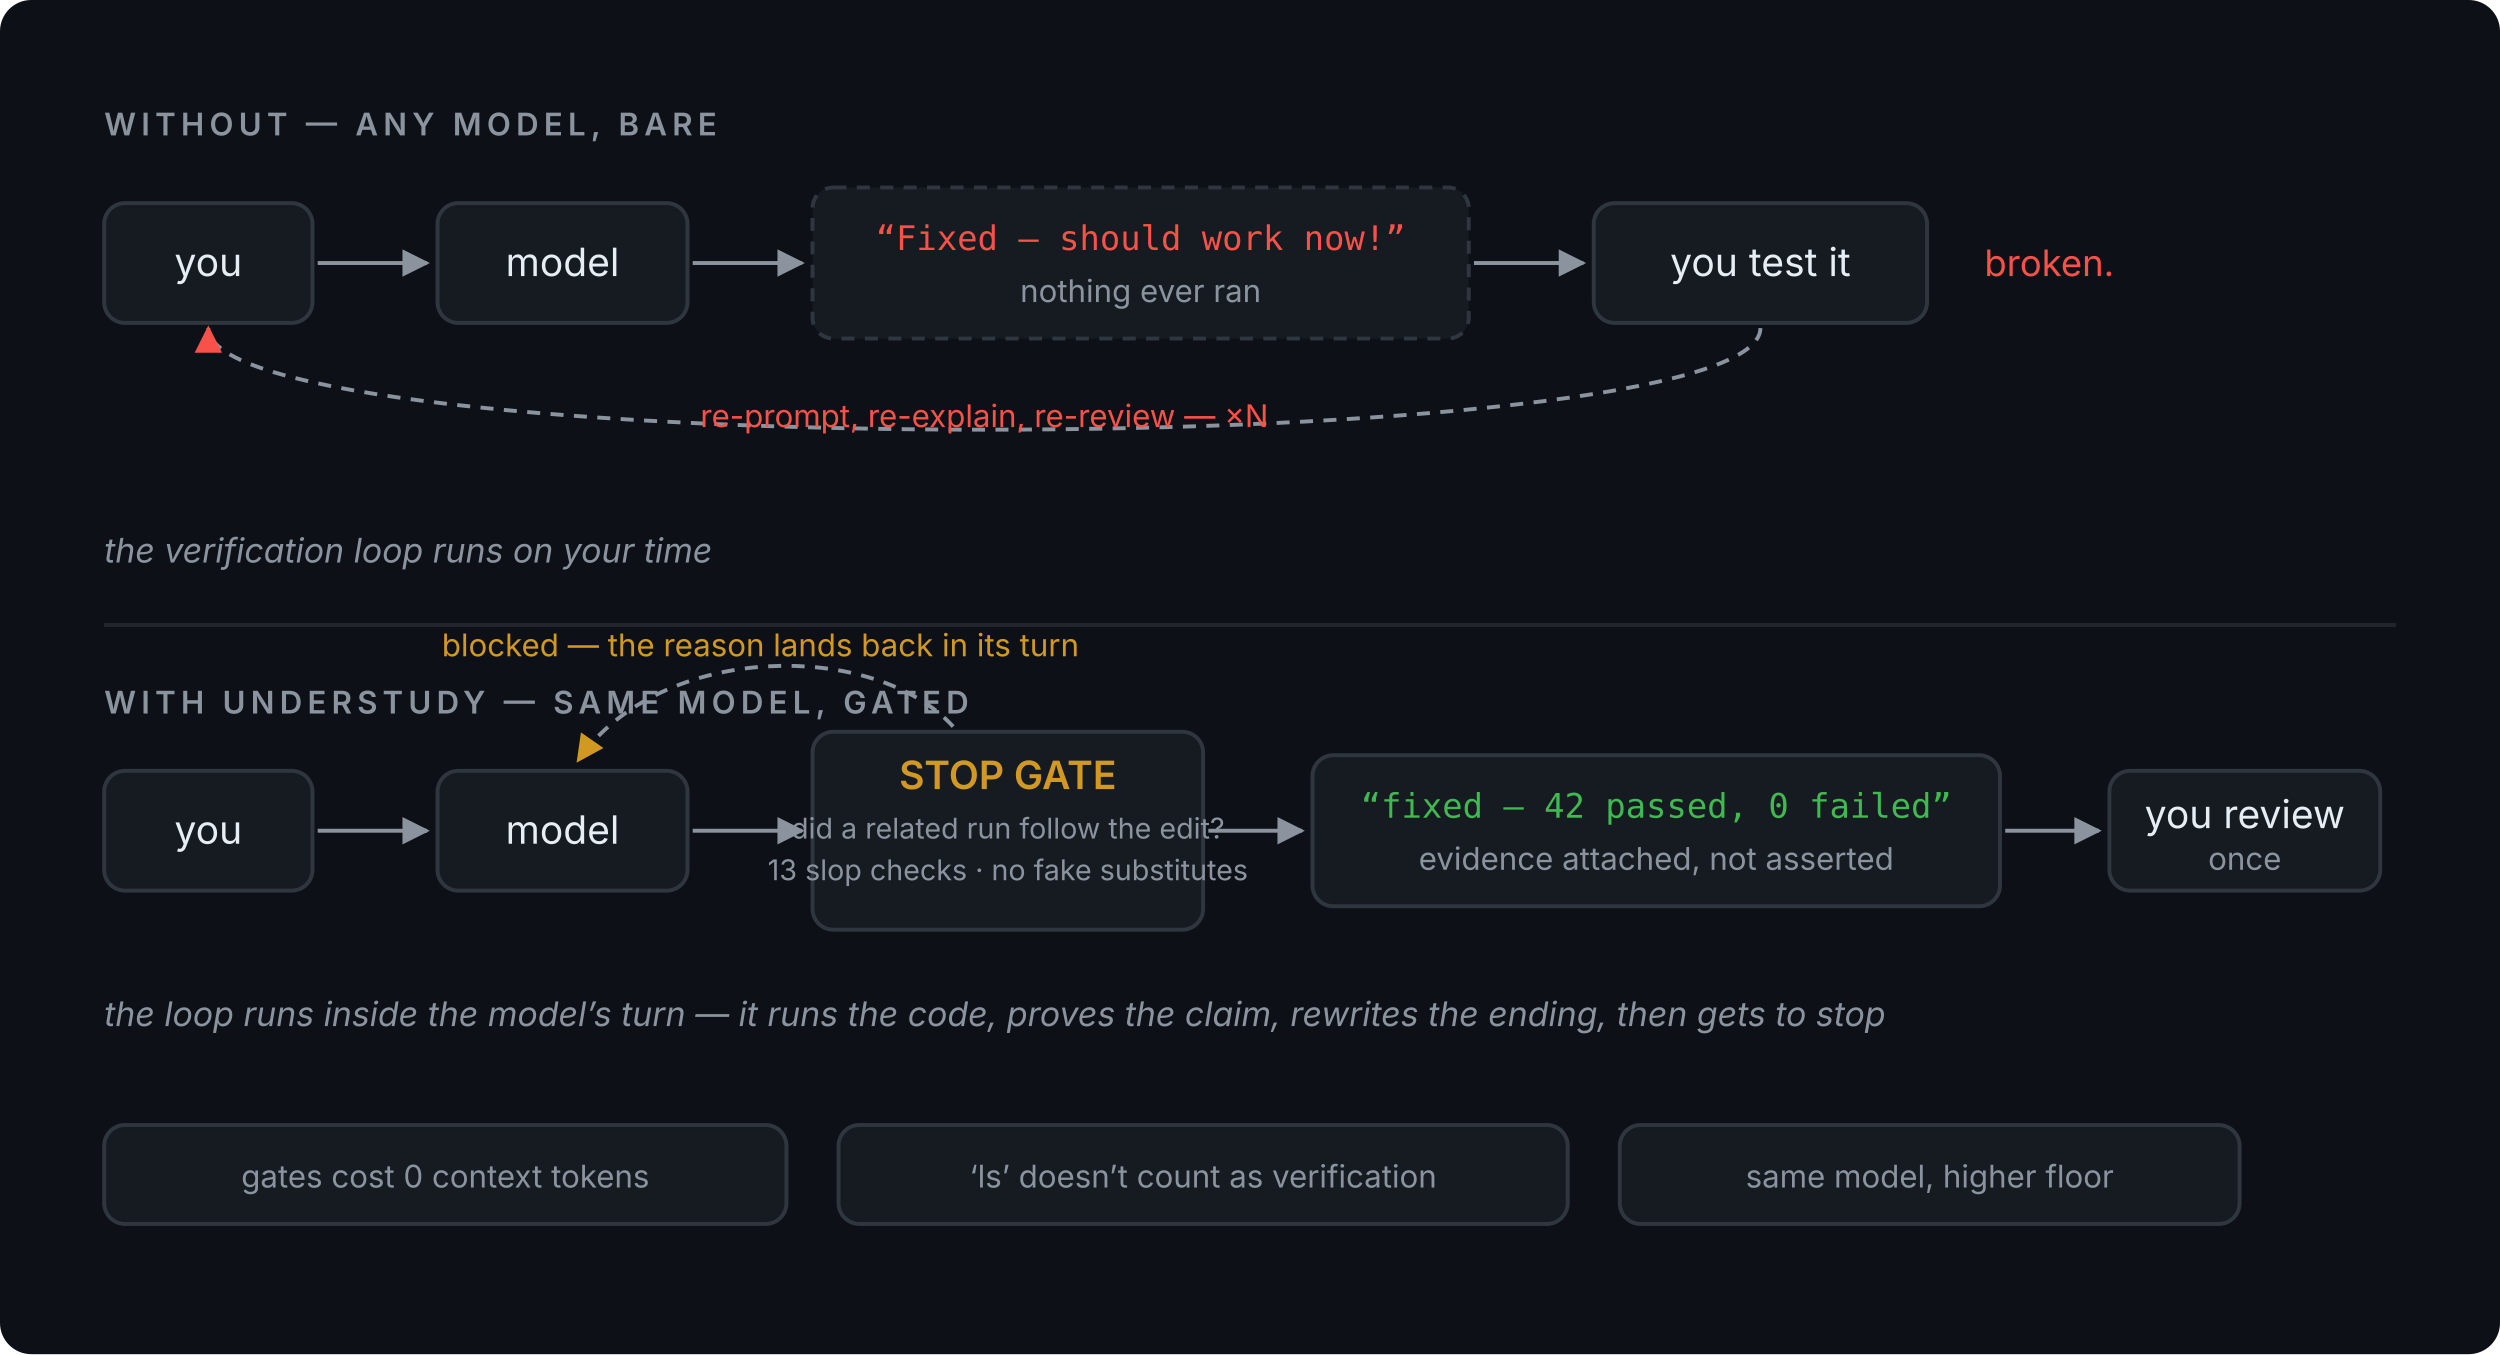
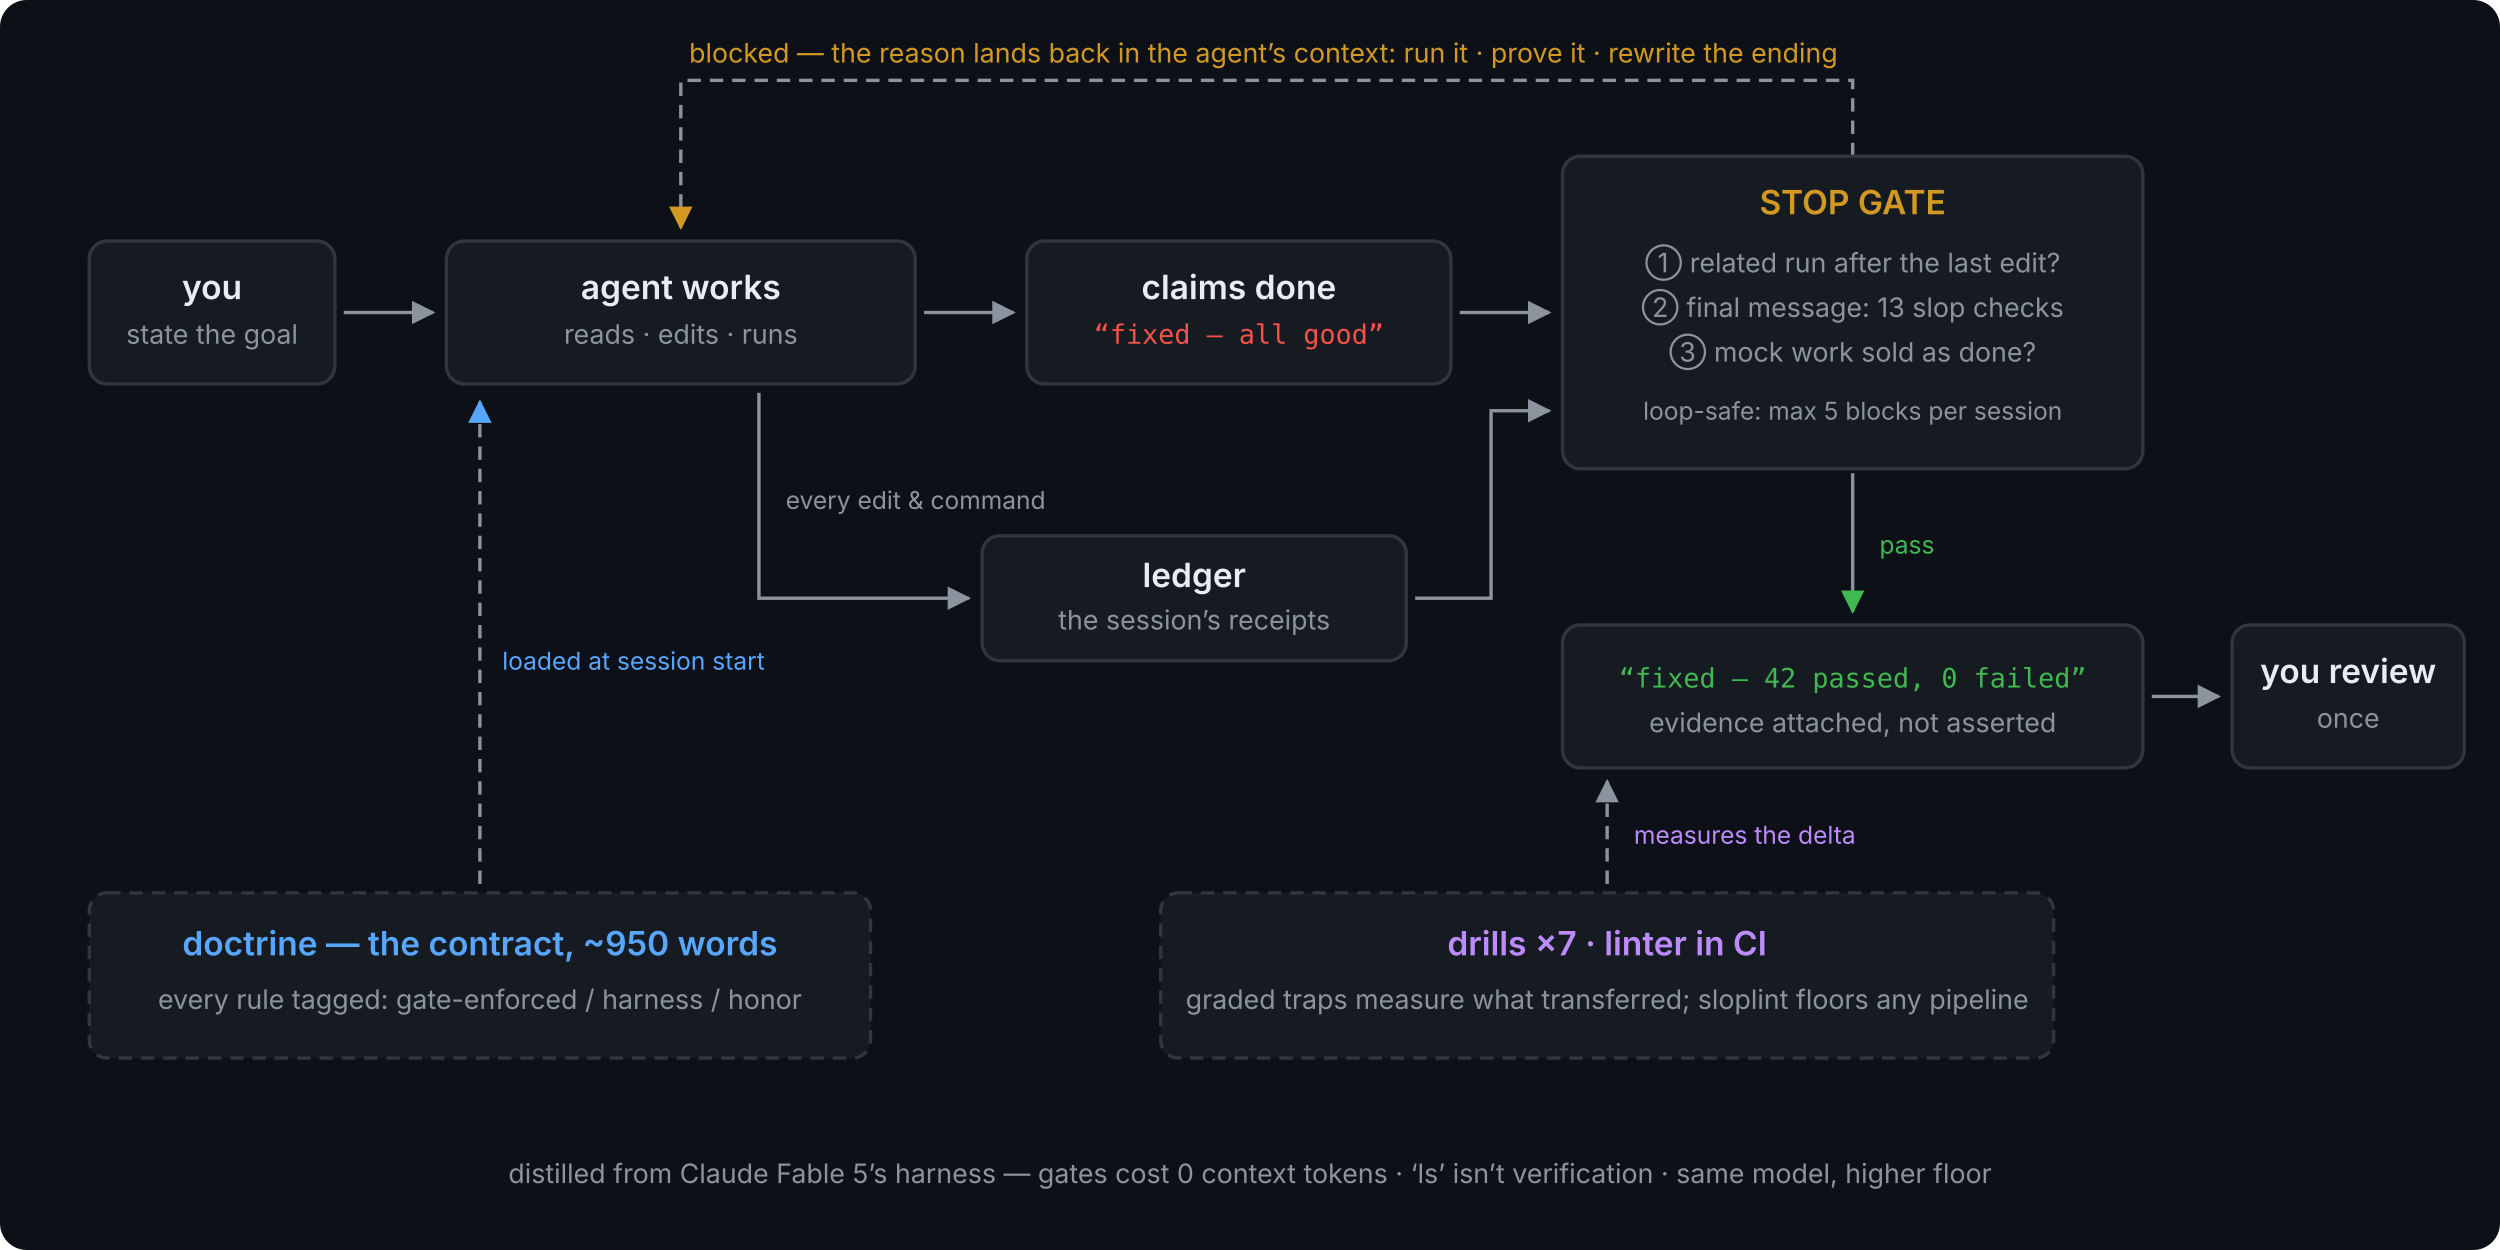
- <svg xmlns="http://www.w3.org/2000/svg" width="960" height="520" viewBox="0 0 960 520" role="img" aria-label="Without Understudy the verification loop runs on your time; with Understudy the block reason feeds back into the model's turn and you review evidence, not claims.">
+ <svg xmlns="http://www.w3.org/2000/svg" width="1120" height="560" viewBox="0 0 1120 560" role="img" aria-label="One agent turn through Understudy: the agent works while a ledger records every edit and command; its finished claim must pass the stop gate's three checks; blocked turns loop back with the reason; passing turns reach you as evidence. Doctrine and drills support the loop.">
  <defs>
    <marker id="a" viewBox="0 0 10 10" refX="9" refY="5" markerWidth="7" markerHeight="7" orient="auto-start-reverse">
      <path d="M0 0 L10 5 L0 10 z" fill="#8b949e" />
    </marker>
-     <marker id="ar" viewBox="0 0 10 10" refX="9" refY="5" markerWidth="7" markerHeight="7" orient="auto-start-reverse">
-       <path d="M0 0 L10 5 L0 10 z" fill="#f85149" />
-     </marker>
    <marker id="ag" viewBox="0 0 10 10" refX="9" refY="5" markerWidth="7" markerHeight="7" orient="auto-start-reverse">
      <path d="M0 0 L10 5 L0 10 z" fill="#d29922" />
+     </marker>
+     <marker id="agr" viewBox="0 0 10 10" refX="9" refY="5" markerWidth="7" markerHeight="7" orient="auto-start-reverse">
+       <path d="M0 0 L10 5 L0 10 z" fill="#3fb950" />
+     </marker>
+     <marker id="ab" viewBox="0 0 10 10" refX="9" refY="5" markerWidth="7" markerHeight="7" orient="auto-start-reverse">
+       <path d="M0 0 L10 5 L0 10 z" fill="#58a6ff" />
    </marker>
  </defs>
  <style>
    text { font-family: ui-sans-serif, system-ui, -apple-system, "Segoe UI", sans-serif; fill: #e6edf3; }
-     .h { fill: #8b949e; font-size: 12px; letter-spacing: 2px; font-weight: 600; }
    .b { fill: #161b22; stroke: #30363d; stroke-width: 1.5; rx: 8; }
-     .t { font-size: 15px; text-anchor: middle; }
+     .t { font-size: 15px; text-anchor: middle; font-weight: 600; }
    .m { fill: #8b949e; font-size: 12px; text-anchor: middle; }
-     .s { fill: #8b949e; font-size: 11px; text-anchor: middle; }
-     .cap { fill: #8b949e; font-size: 13px; font-style: italic; }
+     .s { fill: #8b949e; font-size: 11px; }
    .red { fill: #f85149; }
    .grn { fill: #3fb950; }
    .amb { fill: #d29922; }
-     .mono { font-family: ui-monospace, SFMono-Regular, Menlo, Consolas, monospace; font-size: 13px; text-anchor: middle; }
+     .blu { fill: #58a6ff; }
+     .pur { fill: #bc8cff; }
+     .mono { font-family: ui-monospace, SFMono-Regular, Menlo, Consolas, monospace; font-size: 12px; text-anchor: middle; }
    .flow { stroke: #8b949e; stroke-width: 1.5; fill: none; }
  </style>
-   <rect x="0" y="0" width="960" height="520" rx="12" fill="#0d1117" />
-   <text class="h" x="40" y="52">WITHOUT — ANY MODEL, BARE</text>
-   <rect class="b" x="40" y="78" width="80" height="46" rx="8" />
-   <text class="t" x="80" y="106">you</text>
-   <line class="flow" x1="122" y1="101" x2="164" y2="101" marker-end="url(#a)" />
-   <rect class="b" x="168" y="78" width="96" height="46" rx="8" />
-   <text class="t" x="216" y="106">model</text>
-   <line class="flow" x1="266" y1="101" x2="308" y2="101" marker-end="url(#a)" />
-   <rect class="b" x="312" y="72" width="252" height="58" rx="8" stroke-dasharray="5 4" stroke="#f85149" />
-   <text class="mono red" x="438" y="96">“Fixed — should work now!”</text>
-   <text class="m" x="438" y="116">nothing ever ran</text>
-   <line class="flow" x1="566" y1="101" x2="608" y2="101" marker-end="url(#a)" />
-   <rect class="b" x="612" y="78" width="128" height="46" rx="8" />
-   <text class="t" x="676" y="106">you test it</text>
-   <text class="red" x="762" y="106" font-size="14">broken.</text>
-   <path class="flow" d="M 676 126 C 676 178, 80 178, 80 126" stroke="#f85149" stroke-dasharray="5 4" marker-end="url(#ar)" />
-   <text class="m red" x="378" y="164">re-prompt, re-explain, re-review — ×N</text>
-   <text class="cap" x="40" y="216">the verification loop runs on your time</text>
-   <line x1="40" y1="240" x2="920" y2="240" stroke="#21262d" stroke-width="1.5" />
-   <text class="h" x="40" y="274">WITH UNDERSTUDY — SAME MODEL, GATED</text>
-   <rect class="b" x="40" y="296" width="80" height="46" rx="8" />
-   <text class="t" x="80" y="324">you</text>
-   <line class="flow" x1="122" y1="319" x2="164" y2="319" marker-end="url(#a)" />
-   <rect class="b" x="168" y="296" width="96" height="46" rx="8" />
-   <text class="t" x="216" y="324">model</text>
-   <line class="flow" x1="266" y1="319" x2="308" y2="319" marker-end="url(#a)" />
-   <rect class="b" x="312" y="281" width="150" height="76" rx="8" stroke="#d29922" />
-   <text class="t amb" x="387" y="303" font-weight="600">STOP GATE</text>
-   <text class="s" x="387" y="322">did a related run follow the edit?</text>
-   <text class="s" x="387" y="338">13 slop checks · no fake substitutes</text>
-   <path class="flow" d="M 366 279 C 336 246, 254 246, 222 292" stroke="#d29922" stroke-dasharray="5 4" marker-end="url(#ag)" />
-   <text class="m amb" x="292" y="252">blocked — the reason lands back in its turn</text>
-   <line class="flow" x1="464" y1="319" x2="500" y2="319" marker-end="url(#a)" />
-   <rect class="b" x="504" y="290" width="264" height="58" rx="8" stroke="#3fb950" />
-   <text class="mono grn" x="636" y="314">“fixed — 42 passed, 0 failed”</text>
-   <text class="m" x="636" y="334">evidence attached, not asserted</text>
-   <line class="flow" x1="770" y1="319" x2="806" y2="319" marker-end="url(#a)" />
-   <rect class="b" x="810" y="296" width="104" height="46" rx="8" />
-   <text class="t" x="862" y="318">you review</text>
-   <text class="m" x="862" y="334">once</text>
-   <text class="cap" x="40" y="394">the loop runs inside the model’s turn — it runs the code, proves the claim, rewrites the ending, then gets to stop</text>
-   <rect class="b" x="40" y="432" width="262" height="38" rx="19" />
-   <text class="m" x="171" y="456">gates cost 0 context tokens</text>
-   <rect class="b" x="322" y="432" width="280" height="38" rx="19" />
-   <text class="m" x="462" y="456">‘ls’ doesn’t count as verification</text>
-   <rect class="b" x="622" y="432" width="238" height="38" rx="19" />
-   <text class="m" x="741" y="456">same model, higher floor</text>
+   <rect x="0" y="0" width="1120" height="560" rx="12" fill="#0d1117" />
+   <path class="flow" d="M 830 70 V 36 H 305 V 102" stroke="#d29922" stroke-dasharray="6 4" marker-end="url(#ag)" />
+   <text class="m amb" x="566" y="28">blocked — the reason lands back in the agent’s context: run it · prove it · rewrite the ending</text>
+   <rect class="b" x="40" y="108" width="110" height="64" />
+   <text class="t" x="95" y="134">you</text>
+   <text class="m" x="95" y="154">state the goal</text>
+   <line class="flow" x1="154" y1="140" x2="194" y2="140" marker-end="url(#a)" />
+   <rect class="b" x="200" y="108" width="210" height="64" />
+   <text class="t" x="305" y="134">agent works</text>
+   <text class="m" x="305" y="154">reads · edits · runs</text>
+   <line class="flow" x1="414" y1="140" x2="454" y2="140" marker-end="url(#a)" />
+   <rect class="b" x="460" y="108" width="190" height="64" />
+   <text class="t" x="555" y="134">claims done</text>
+   <text class="mono red" x="555" y="154">“fixed — all good”</text>
+   <line class="flow" x1="654" y1="140" x2="694" y2="140" marker-end="url(#a)" />
+   <rect class="b" x="700" y="70" width="260" height="140" stroke="#d29922" />
+   <text class="t amb" x="830" y="96">STOP GATE</text>
+   <text class="m" x="830" y="122">① related run after the last edit?</text>
+   <text class="m" x="830" y="142">② final message: 13 slop checks</text>
+   <text class="m" x="830" y="162">③ mock work sold as done?</text>
+   <text class="s" x="830" y="188" text-anchor="middle">loop-safe: max 5 blocks per session</text>
+   <path class="flow" d="M 340 176 V 268 H 434" marker-end="url(#a)" />
+   <text class="s" x="352" y="228">every edit &amp; command</text>
+   <rect class="b" x="440" y="240" width="190" height="56" />
+   <text class="t" x="535" y="263" font-size="14">ledger</text>
+   <text class="m" x="535" y="282">the session’s receipts</text>
+   <path class="flow" d="M 634 268 H 668 V 184 H 694" marker-end="url(#a)" />
+   <line class="flow" x1="830" y1="212" x2="830" y2="274" stroke="#3fb950" marker-end="url(#agr)" />
+   <text class="s grn" x="842" y="248">pass</text>
+   <rect class="b" x="700" y="280" width="260" height="64" stroke="#3fb950" />
+   <text class="mono grn" x="830" y="308">“fixed — 42 passed, 0 failed”</text>
+   <text class="m" x="830" y="328">evidence attached, not asserted</text>
+   <line class="flow" x1="964" y1="312" x2="994" y2="312" marker-end="url(#a)" />
+   <rect class="b" x="1000" y="280" width="104" height="64" />
+   <text class="t" x="1052" y="306" font-size="14">you review</text>
+   <text class="m" x="1052" y="326">once</text>
+   <path class="flow" d="M 215 396 V 180" stroke="#58a6ff" stroke-dasharray="6 4" marker-end="url(#ab)" />
+   <text class="s blu" x="225" y="300">loaded at session start</text>
+   <rect class="b" x="40" y="400" width="350" height="74" stroke-dasharray="6 4" />
+   <text class="t blu" x="215" y="428" font-size="14">doctrine — the contract, ~950 words</text>
+   <text class="m" x="215" y="452">every rule tagged: gate-enforced / harness / honor</text>
+   <path class="flow" d="M 720 396 V 350" stroke="#bc8cff" stroke-dasharray="6 4" marker-end="url(#a)" />
+   <text class="s pur" x="732" y="378">measures the delta</text>
+   <rect class="b" x="520" y="400" width="400" height="74" stroke-dasharray="6 4" />
+   <text class="t pur" x="720" y="428" font-size="14">drills ×7 · linter in CI</text>
+   <text class="m" x="720" y="452">graded traps measure what transferred; sloplint floors any pipeline</text>
+   <text class="m" x="560" y="530">distilled from Claude Fable 5’s harness — gates cost 0 context tokens · ‘ls’ isn’t verification · same model, higher floor</text>
</svg>
